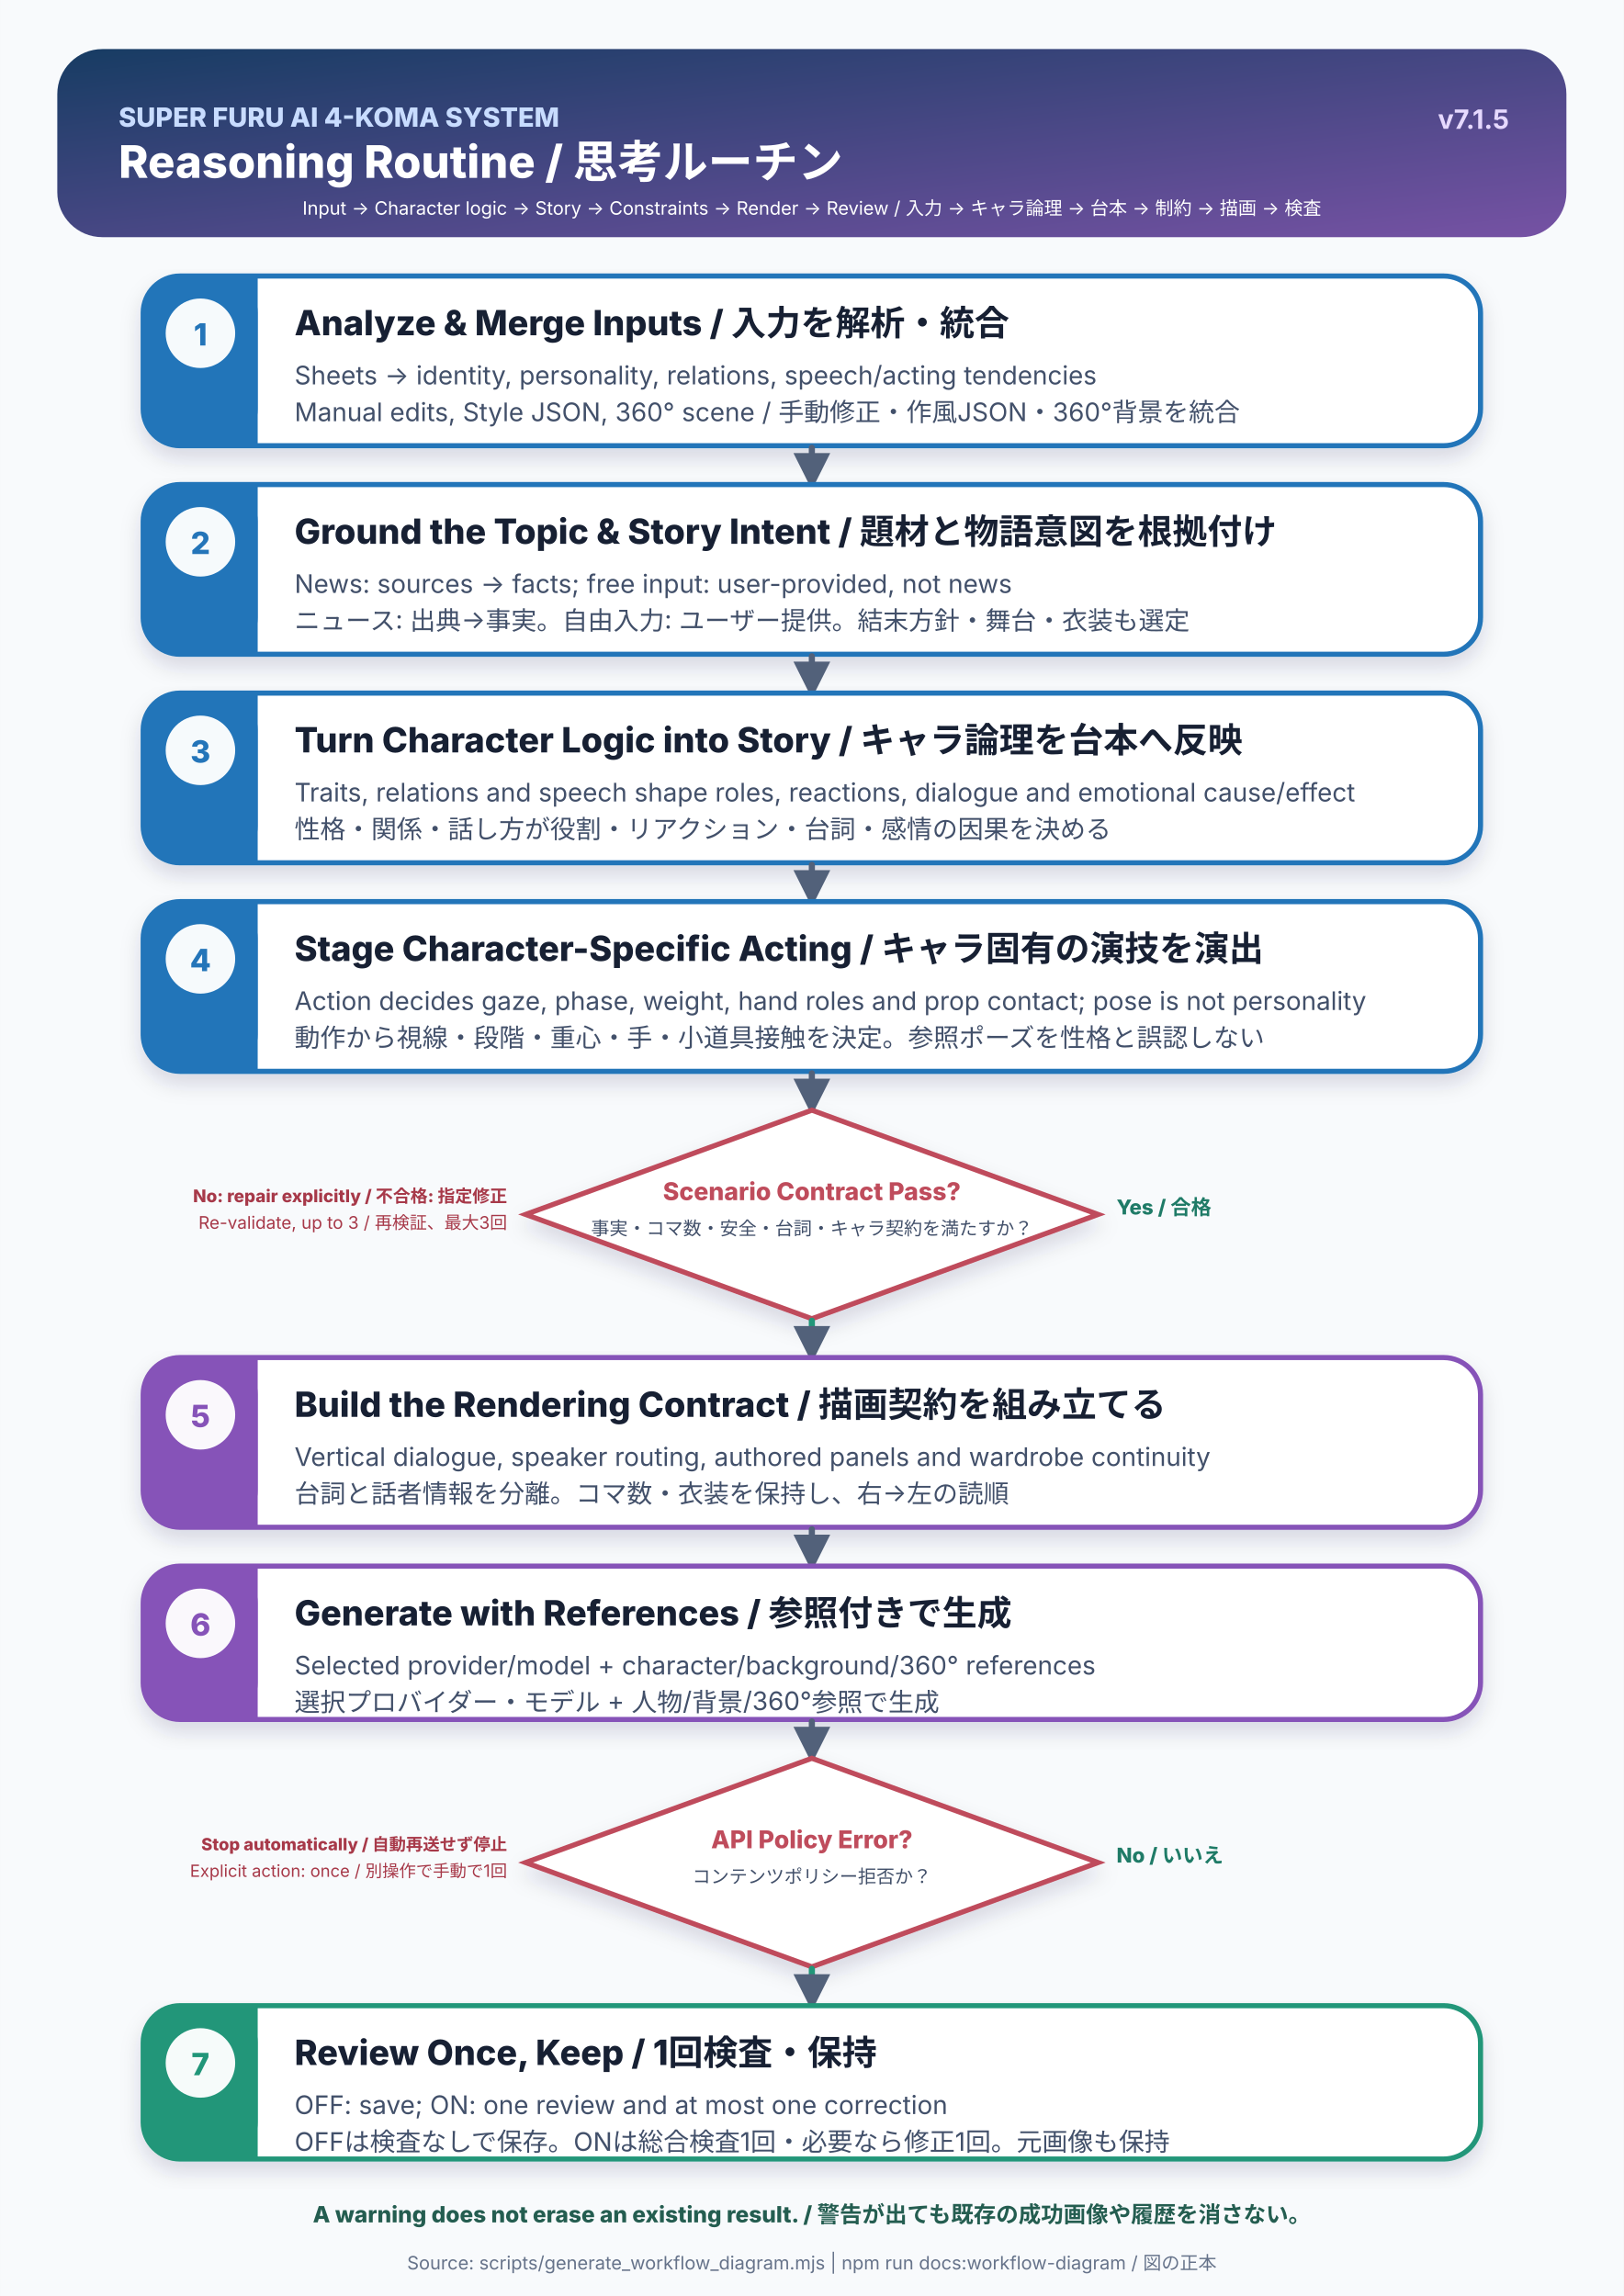
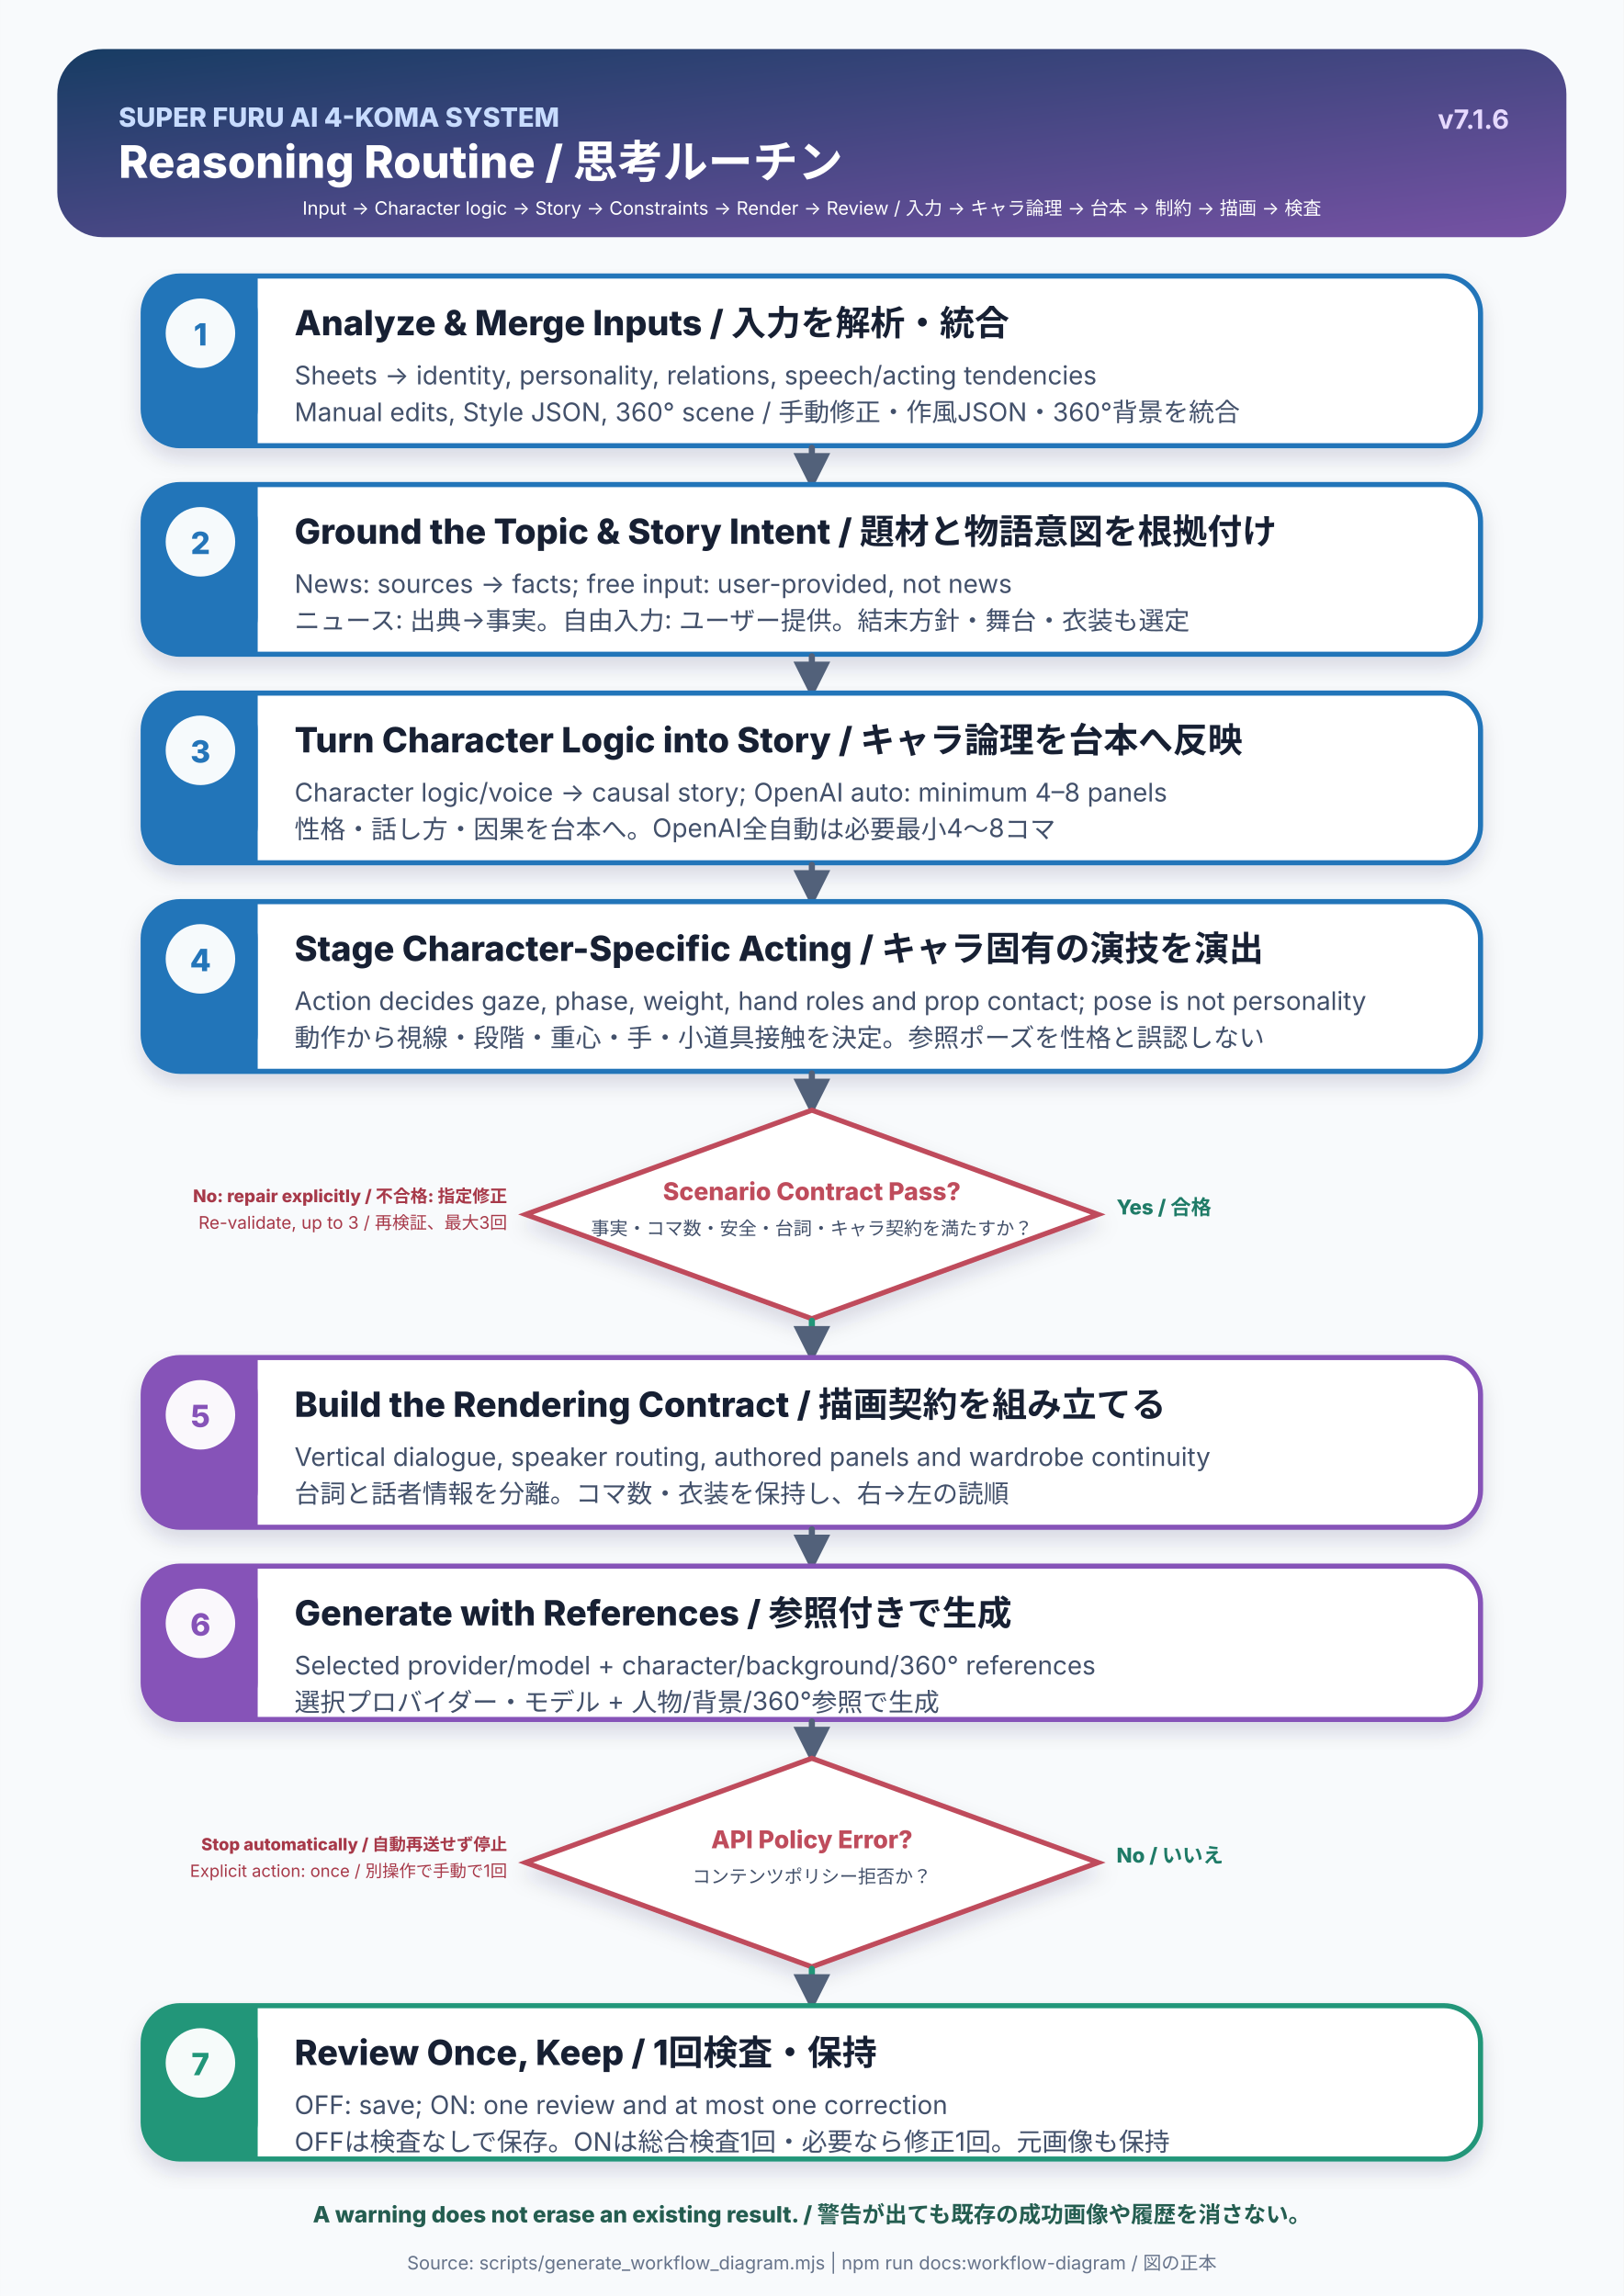
<svg xmlns="http://www.w3.org/2000/svg" width="210mm" height="297mm" viewBox="0 0 794 1123" role="img" aria-labelledby="title description">
  <defs>
    <linearGradient id="header" x1="0" x2="1" y1="0" y2="1">
      <stop stop-color="#173c63" />
      <stop offset="1" stop-color="#7652a4" />
    </linearGradient>
    <filter id="shadow" x="-10%" y="-10%" width="120%" height="130%">
      <feDropShadow dx="0" dy="5" stdDeviation="5" flood-color="#16223d" flood-opacity=".14" />
    </filter>
    <marker id="arrow-navy" viewBox="0 0 10 10" refX="8" refY="5" markerWidth="6" markerHeight="6" orient="auto">
      <path d="M 0 0 L 10 5 L 0 10 z" fill="#52617a" />
    </marker>
    <marker id="arrow-red" viewBox="0 0 10 10" refX="8" refY="5" markerWidth="6" markerHeight="6" orient="auto">
      <path d="M 0 0 L 10 5 L 0 10 z" fill="#bf4c5c" />
    </marker>
    <style>text { font-family: Inter, "Noto Sans JP", "Yu Gothic UI", sans-serif; }</style>
  </defs>
  <rect width="794" height="1123" fill="#f8fafc" />
  <rect x="28" y="24" width="738" height="92" rx="22" fill="url(#header)" />
  <text x="58" y="62" font-size="13" font-weight="800" fill="#c8dcff" text-anchor="start">SUPER FURU AI 4-KOMA SYSTEM</text>
  <text x="58" y="87" font-size="22" font-weight="800" fill="#ffffff" text-anchor="start">Reasoning Routine / 思考ルーチン</text>
-   <text x="738" y="63" font-size="13" font-weight="700" fill="#e6d9ff" text-anchor="end">v7.1.5</text>
+   <text x="738" y="63" font-size="13" font-weight="700" fill="#e6d9ff" text-anchor="end">v7.1.6</text>
  <text x="397" y="105" font-size="9" font-weight="400" fill="#ffffff" text-anchor="middle">Input → Character logic → Story → Constraints → Render → Review / 入力 → キャラ論理 → 台本 → 制約 → 描画 → 検査</text>
  <g filter="url(#shadow)">
    <rect x="70" y="135" width="654" height="83" rx="18" fill="#ffffff" stroke="#2475b9" stroke-width="2.5" />
    <rect x="70" y="135" width="56" height="83" rx="18" fill="#2475b9" />
    <rect x="108" y="135" width="18" height="83" fill="#2475b9" />
  </g>
  <circle cx="98" cy="163" r="17" fill="#ffffff" fill-opacity=".96" />
  <text x="98" y="169" font-size="15" font-weight="800" fill="#2475b9" text-anchor="middle">1</text>
  <text x="144" y="164" font-size="17" font-weight="800" fill="#172033" text-anchor="start">Analyze &amp; Merge Inputs / 入力を解析・統合</text>
  <text x="144" y="188" font-size="12.5" font-weight="400" fill="#42506a" text-anchor="start">Sheets → identity, personality, relations, speech/acting tendencies</text>
  <text x="144" y="206" font-size="12.5" font-weight="400" fill="#42506a" text-anchor="start">Manual edits, Style JSON, 360° scene / 手動修正・作風JSON・360°背景を統合</text>
  <path d="M 397 219 L 397 236" fill="none" stroke="#52617a" stroke-width="3" stroke-linecap="round" marker-end="url(#arrow-navy)" />
  <g filter="url(#shadow)">
    <rect x="70" y="237" width="654" height="83" rx="18" fill="#ffffff" stroke="#2475b9" stroke-width="2.5" />
    <rect x="70" y="237" width="56" height="83" rx="18" fill="#2475b9" />
    <rect x="108" y="237" width="18" height="83" fill="#2475b9" />
  </g>
  <circle cx="98" cy="265" r="17" fill="#ffffff" fill-opacity=".96" />
  <text x="98" y="271" font-size="15" font-weight="800" fill="#2475b9" text-anchor="middle">2</text>
  <text x="144" y="266" font-size="17" font-weight="800" fill="#172033" text-anchor="start">Ground the Topic &amp; Story Intent / 題材と物語意図を根拠付け</text>
  <text x="144" y="290" font-size="12.5" font-weight="400" fill="#42506a" text-anchor="start">News: sources → facts; free input: user-provided, not news</text>
  <text x="144" y="308" font-size="12.5" font-weight="400" fill="#42506a" text-anchor="start">ニュース: 出典→事実。自由入力: ユーザー提供。結末方針・舞台・衣装も選定</text>
  <path d="M 397 321 L 397 338" fill="none" stroke="#52617a" stroke-width="3" stroke-linecap="round" marker-end="url(#arrow-navy)" />
  <g filter="url(#shadow)">
    <rect x="70" y="339" width="654" height="83" rx="18" fill="#ffffff" stroke="#2475b9" stroke-width="2.5" />
    <rect x="70" y="339" width="56" height="83" rx="18" fill="#2475b9" />
    <rect x="108" y="339" width="18" height="83" fill="#2475b9" />
  </g>
  <circle cx="98" cy="367" r="17" fill="#ffffff" fill-opacity=".96" />
  <text x="98" y="373" font-size="15" font-weight="800" fill="#2475b9" text-anchor="middle">3</text>
  <text x="144" y="368" font-size="17" font-weight="800" fill="#172033" text-anchor="start">Turn Character Logic into Story / キャラ論理を台本へ反映</text>
-   <text x="144" y="392" font-size="12.5" font-weight="400" fill="#42506a" text-anchor="start">Traits, relations and speech shape roles, reactions, dialogue and emotional cause/effect</text>
-   <text x="144" y="410" font-size="12.5" font-weight="400" fill="#42506a" text-anchor="start">性格・関係・話し方が役割・リアクション・台詞・感情の因果を決める</text>
+   <text x="144" y="392" font-size="12.5" font-weight="400" fill="#42506a" text-anchor="start">Character logic/voice → causal story; OpenAI auto: minimum 4–8 panels</text>
+   <text x="144" y="410" font-size="12.5" font-weight="400" fill="#42506a" text-anchor="start">性格・話し方・因果を台本へ。OpenAI全自動は必要最小4〜8コマ</text>
  <path d="M 397 423 L 397 440" fill="none" stroke="#52617a" stroke-width="3" stroke-linecap="round" marker-end="url(#arrow-navy)" />
  <g filter="url(#shadow)">
    <rect x="70" y="441" width="654" height="83" rx="18" fill="#ffffff" stroke="#2475b9" stroke-width="2.5" />
    <rect x="70" y="441" width="56" height="83" rx="18" fill="#2475b9" />
    <rect x="108" y="441" width="18" height="83" fill="#2475b9" />
  </g>
  <circle cx="98" cy="469" r="17" fill="#ffffff" fill-opacity=".96" />
  <text x="98" y="475" font-size="15" font-weight="800" fill="#2475b9" text-anchor="middle">4</text>
  <text x="144" y="470" font-size="17" font-weight="800" fill="#172033" text-anchor="start">Stage Character-Specific Acting / キャラ固有の演技を演出</text>
  <text x="144" y="494" font-size="12.5" font-weight="400" fill="#42506a" text-anchor="start">Action decides gaze, phase, weight, hand roles and prop contact; pose is not personality</text>
  <text x="144" y="512" font-size="12.5" font-weight="400" fill="#42506a" text-anchor="start">動作から視線・段階・重心・手・小道具接触を決定。参照ポーズを性格と誤認しない</text>
  <path d="M 397 525 L 397 542" fill="none" stroke="#52617a" stroke-width="3" stroke-linecap="round" marker-end="url(#arrow-navy)" />
  <g filter="url(#shadow)">
    <path d="M 397 543 L 537 594 L 397 645 L 257 594 Z" fill="#ffffff" stroke="#bf4c5c" stroke-width="2.5" />
  </g>
  <text x="397" y="587" font-size="12" font-weight="800" fill="#bf4c5c" text-anchor="middle">Scenario Contract Pass?</text>
  <text x="397" y="604" font-size="9" font-weight="400" fill="#42506a" text-anchor="middle">事実・コマ数・安全・台詞・キャラ契約を満たすか？</text>
  <text x="248" y="588" font-size="8.5" font-weight="800" fill="#a73949" text-anchor="end">No: repair explicitly / 不合格: 指定修正</text>
  <text x="248" y="601" font-size="8.5" font-weight="400" fill="#a73949" text-anchor="end">Re-validate, up to 3 / 再検証、最大3回</text>
  <text x="546" y="594" font-size="10" font-weight="800" fill="#1f7b67" text-anchor="start">Yes / 合格</text>
  <path d="M 397 646 L 397 663" fill="none" stroke="#219679" stroke-width="3" stroke-linecap="round" marker-end="url(#arrow-navy)" />
  <g filter="url(#shadow)">
    <rect x="70" y="664" width="654" height="83" rx="18" fill="#ffffff" stroke="#8653b8" stroke-width="2.5" />
    <rect x="70" y="664" width="56" height="83" rx="18" fill="#8653b8" />
    <rect x="108" y="664" width="18" height="83" fill="#8653b8" />
  </g>
  <circle cx="98" cy="692" r="17" fill="#ffffff" fill-opacity=".96" />
  <text x="98" y="698" font-size="15" font-weight="800" fill="#8653b8" text-anchor="middle">5</text>
  <text x="144" y="693" font-size="17" font-weight="800" fill="#172033" text-anchor="start">Build the Rendering Contract / 描画契約を組み立てる</text>
  <text x="144" y="717" font-size="12.5" font-weight="400" fill="#42506a" text-anchor="start">Vertical dialogue, speaker routing, authored panels and wardrobe continuity</text>
  <text x="144" y="735" font-size="12.5" font-weight="400" fill="#42506a" text-anchor="start">台詞と話者情報を分離。コマ数・衣装を保持し、右→左の読順</text>
  <path d="M 397 748 L 397 765" fill="none" stroke="#52617a" stroke-width="3" stroke-linecap="round" marker-end="url(#arrow-navy)" />
  <g filter="url(#shadow)">
    <rect x="70" y="766" width="654" height="75" rx="18" fill="#ffffff" stroke="#8653b8" stroke-width="2.5" />
    <rect x="70" y="766" width="56" height="75" rx="18" fill="#8653b8" />
    <rect x="108" y="766" width="18" height="75" fill="#8653b8" />
  </g>
  <circle cx="98" cy="794" r="17" fill="#ffffff" fill-opacity=".96" />
  <text x="98" y="800" font-size="15" font-weight="800" fill="#8653b8" text-anchor="middle">6</text>
  <text x="144" y="795" font-size="17" font-weight="800" fill="#172033" text-anchor="start">Generate with References / 参照付きで生成</text>
  <text x="144" y="819" font-size="12.5" font-weight="400" fill="#42506a" text-anchor="start">Selected provider/model + character/background/360° references</text>
  <text x="144" y="837" font-size="12.5" font-weight="400" fill="#42506a" text-anchor="start">選択プロバイダー・モデル + 人物/背景/360°参照で生成</text>
  <path d="M 397 842 L 397 859" fill="none" stroke="#52617a" stroke-width="3" stroke-linecap="round" marker-end="url(#arrow-navy)" />
  <g filter="url(#shadow)">
    <path d="M 397 860 L 537 911 L 397 962 L 257 911 Z" fill="#ffffff" stroke="#bf4c5c" stroke-width="2.5" />
  </g>
  <text x="397" y="904" font-size="12" font-weight="800" fill="#bf4c5c" text-anchor="middle">API Policy Error?</text>
  <text x="397" y="921" font-size="9" font-weight="400" fill="#42506a" text-anchor="middle">コンテンツポリシー拒否か？</text>
  <text x="248" y="905" font-size="8.25" font-weight="800" fill="#a73949" text-anchor="end">Stop automatically / 自動再送せず停止</text>
  <text x="248" y="918" font-size="8.25" font-weight="400" fill="#a73949" text-anchor="end">Explicit action: once / 別操作で手動で1回</text>
  <text x="546" y="911" font-size="10" font-weight="800" fill="#1f7b67" text-anchor="start">No / いいえ</text>
  <path d="M 397 963 L 397 980" fill="none" stroke="#219679" stroke-width="3" stroke-linecap="round" marker-end="url(#arrow-navy)" />
  <g filter="url(#shadow)">
    <rect x="70" y="981" width="654" height="75" rx="18" fill="#ffffff" stroke="#219679" stroke-width="2.5" />
    <rect x="70" y="981" width="56" height="75" rx="18" fill="#219679" />
    <rect x="108" y="981" width="18" height="75" fill="#219679" />
  </g>
  <circle cx="98" cy="1009" r="17" fill="#ffffff" fill-opacity=".96" />
  <text x="98" y="1015" font-size="15" font-weight="800" fill="#219679" text-anchor="middle">7</text>
  <text x="144" y="1010" font-size="17" font-weight="800" fill="#172033" text-anchor="start">Review Once, Keep / 1回検査・保持</text>
  <text x="144" y="1034" font-size="12.5" font-weight="400" fill="#42506a" text-anchor="start">OFF: save; ON: one review and at most one correction</text>
  <text x="144" y="1052" font-size="12.5" font-weight="400" fill="#42506a" text-anchor="start">OFFは検査なしで保存。ONは総合検査1回・必要なら修正1回。元画像も保持</text>
  <text x="397" y="1087" font-size="11" font-weight="800" fill="#245d50" text-anchor="middle">A warning does not erase an existing result. / 警告が出ても既存の成功画像や履歴を消さない。</text>
  <text x="397" y="1110" font-size="9" font-weight="400" fill="#66738a" text-anchor="middle">Source: scripts/generate_workflow_diagram.mjs | npm run docs:workflow-diagram / 図の正本</text>
</svg>
